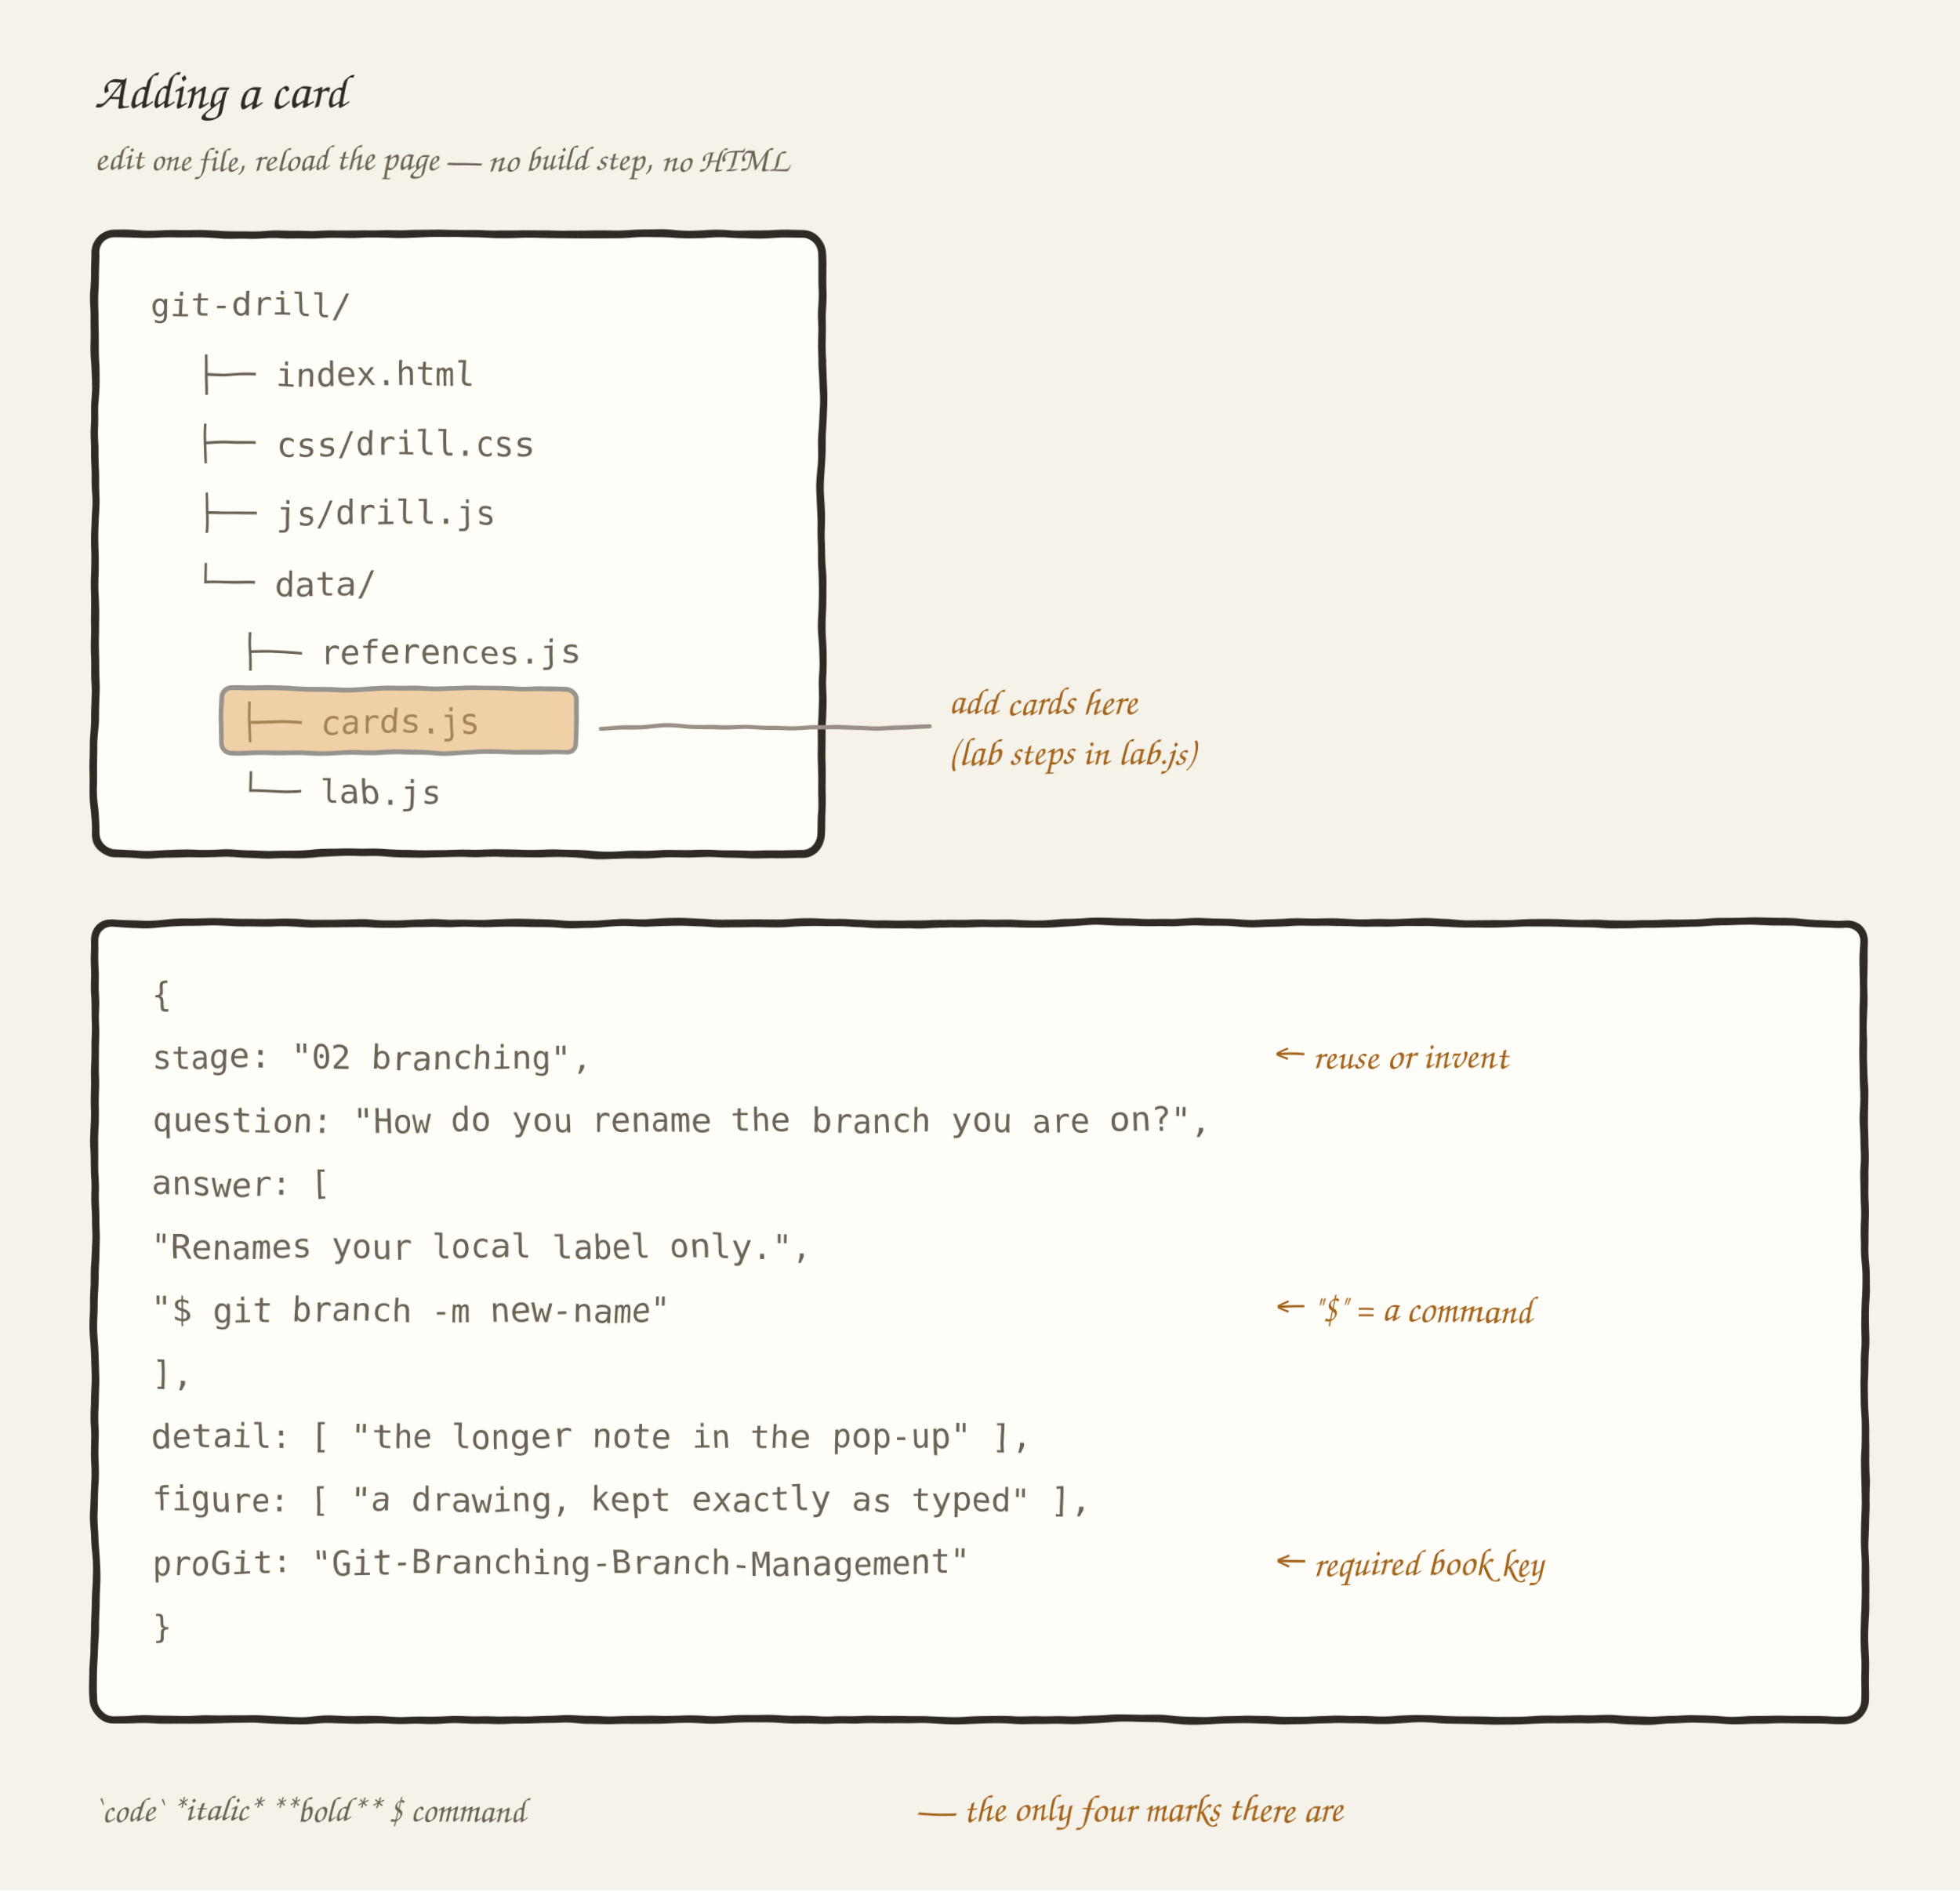
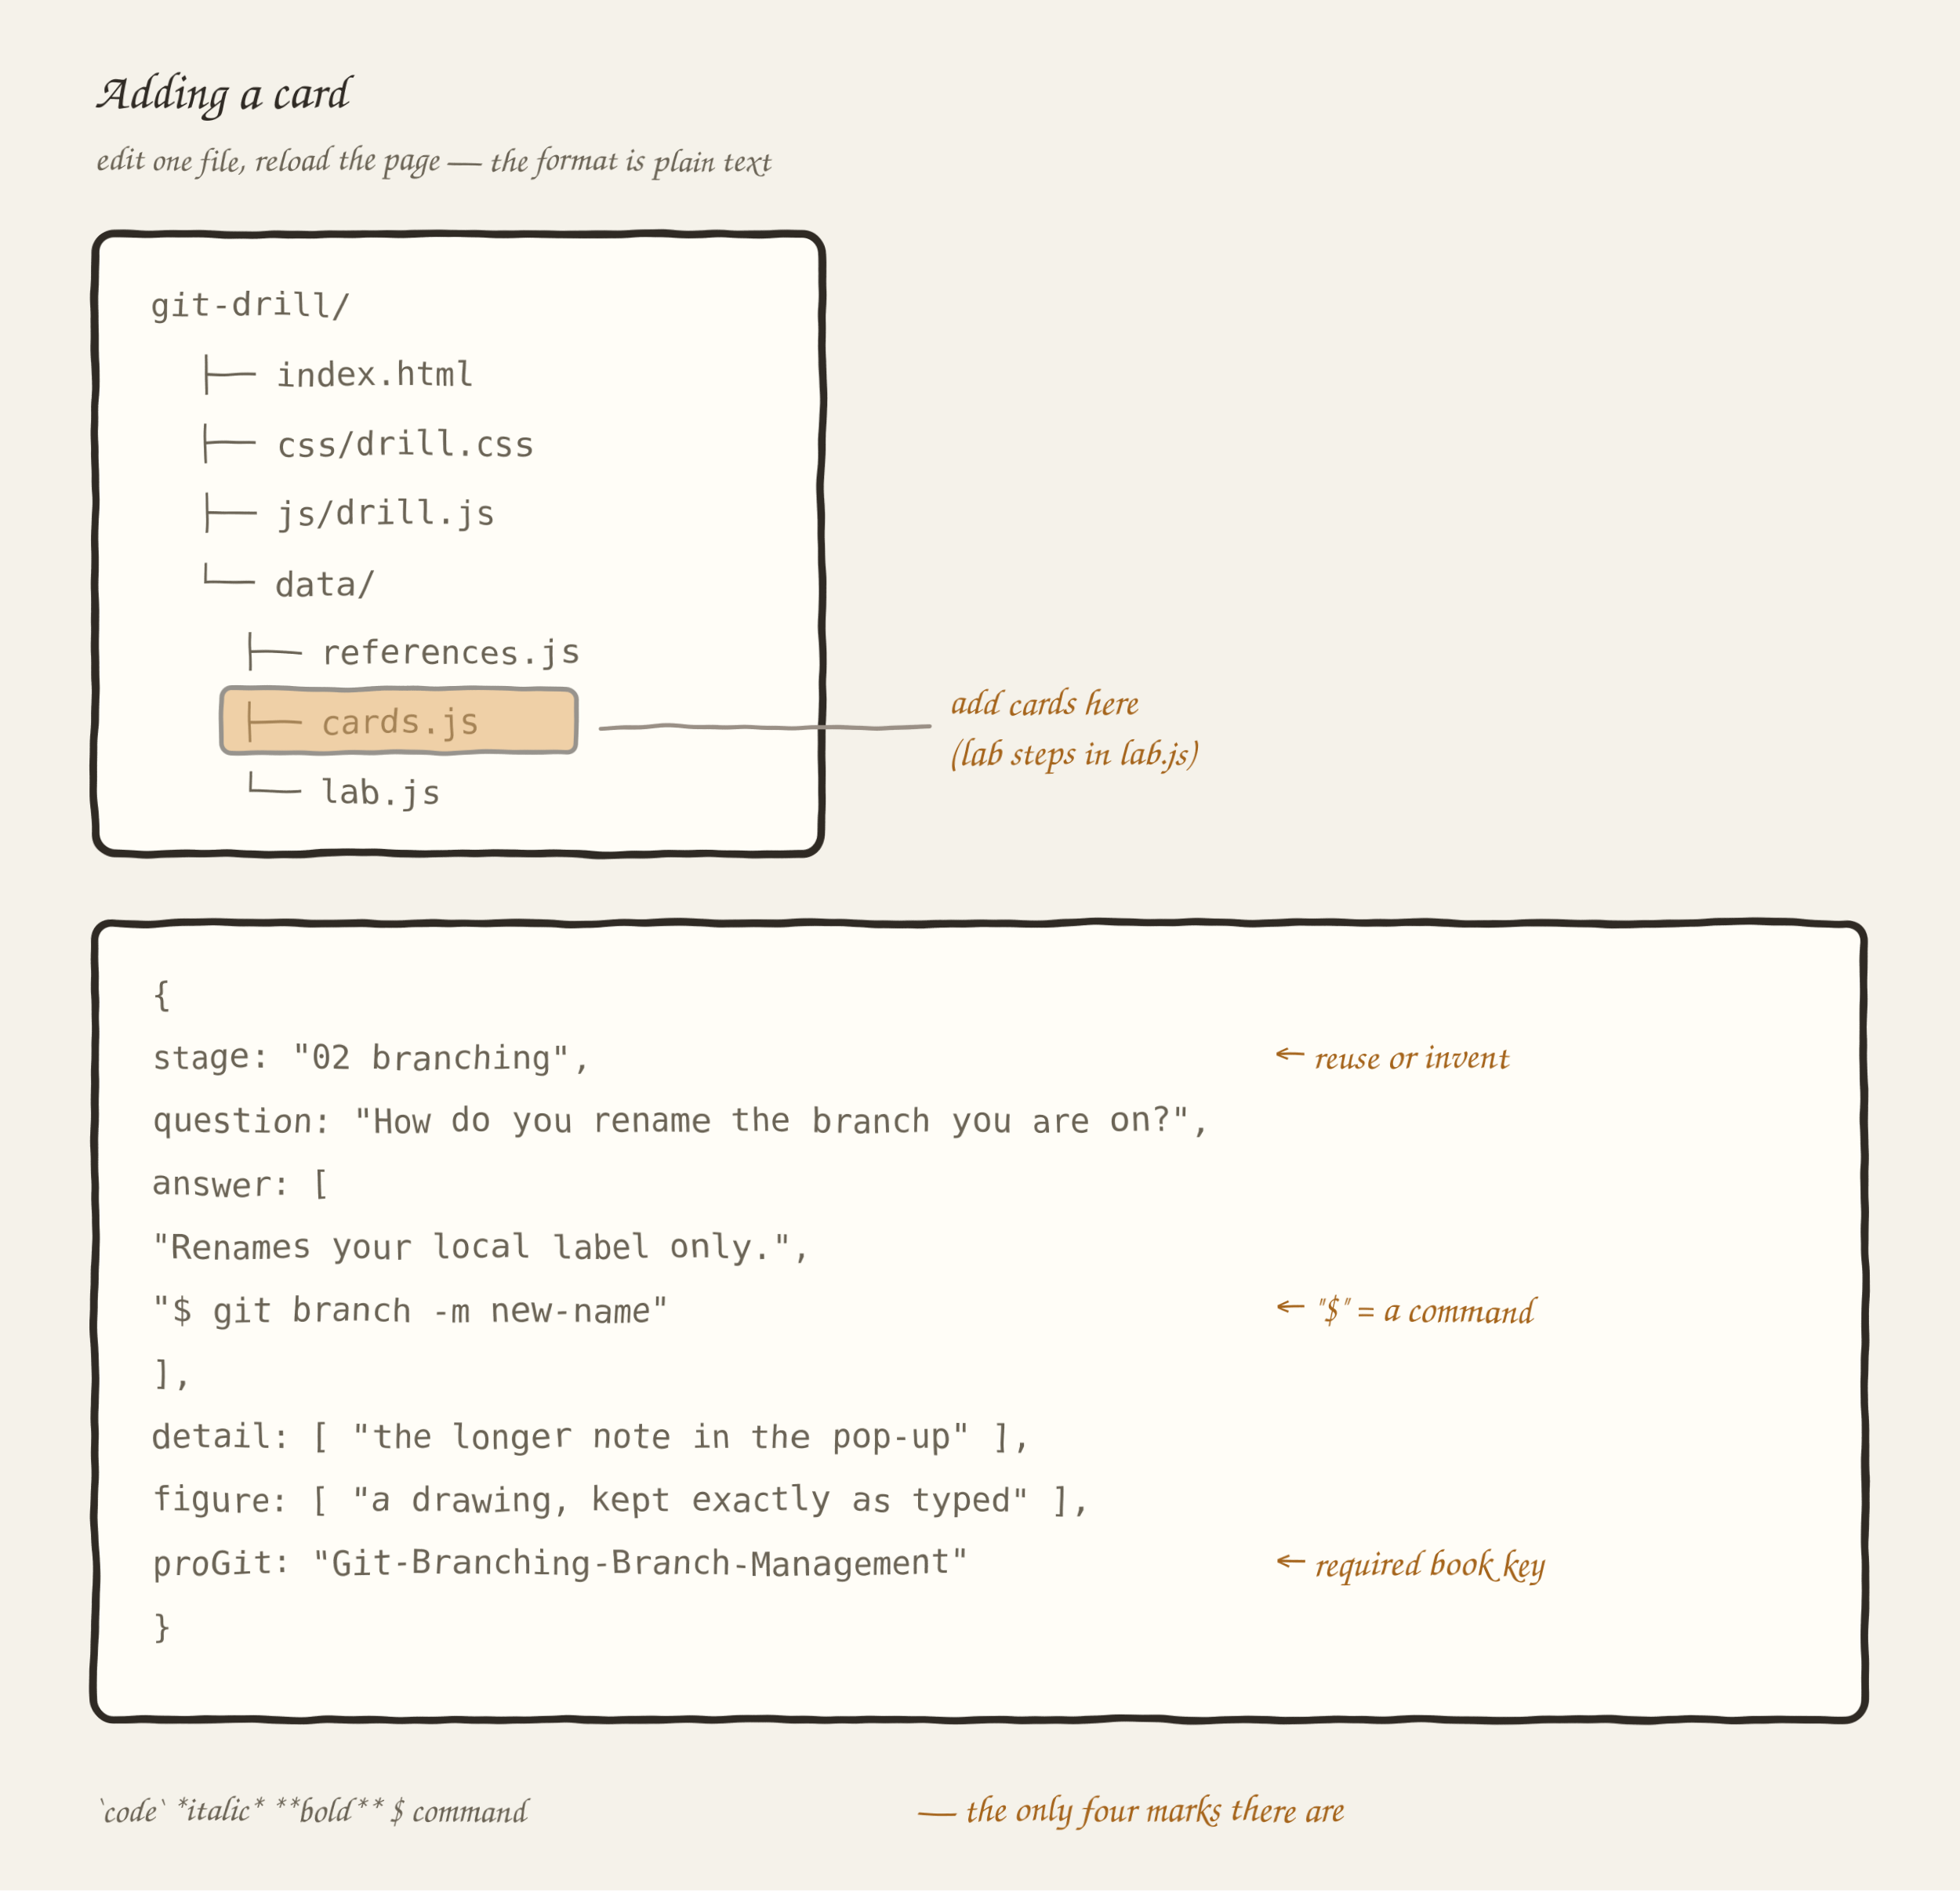
<svg xmlns="http://www.w3.org/2000/svg" viewBox="0 0 620 598" width="620" height="598" role="img" aria-label="Sketch of the file layout and card format">
  <defs>
    <filter id="rough" x="-5%" y="-5%" width="110%" height="110%">
      <feTurbulence type="fractalNoise" baseFrequency="0.035" numOctaves="3" seed="13" result="n" />
      <feDisplacementMap in="SourceGraphic" in2="n" scale="2.2" xChannelSelector="R" yChannelSelector="G" />
    </filter>
  </defs>
  <style>
    .ink   { fill:none; stroke:#2f2a24; stroke-width:2; stroke-linecap:round; stroke-linejoin:round; }
    .thin  { fill:none; stroke:#2f2a24; stroke-width:1.3; stroke-linecap:round; }
    .fade  { fill:none; stroke:#9a9086; stroke-width:1.3; stroke-linecap:round; }
    .fill  { fill:#f0ebe0; stroke:#2f2a24; stroke-width:2; }
    .amber { fill:#e0a458; stroke:#2f2a24; stroke-width:1.5; }
    .green { fill:#7fb069; stroke:#2f2a24; stroke-width:1.5; }
    .rust  { fill:#c0674f; stroke:#2f2a24; stroke-width:1.5; }
    .paper { fill:#fffdf7; stroke:#2f2a24; stroke-width:2.4; }
    text   { font-family:'Comic Sans MS','Bradley Hand','Segoe Print','Chalkboard SE',cursive; fill:#2f2a24; }
    .t     { font-size:13px; }
    .s     { font-size:11px; fill:#6a6355; }
    .lbl   { font-size:12px; fill:#a5641b; }
    .mono  { font-family:ui-monospace,Menlo,Consolas,monospace; font-size:10.5px; fill:#6a6355; }
    .head  { font-size:16px; }
  </style>
  <rect width="620" height="598" fill="#f5f2ea" />
  <g filter="url(#rough)">
    <text class="head" x="30" y="34">Adding a card</text>
-     <text class="s" x="30" y="54">edit one file, reload the page — no build step, no HTML</text>
+     <text class="s" x="30" y="54">edit one file, reload the page — the format is plain text</text>
    <rect class="paper" x="30" y="74" width="230" height="196" rx="6" />
    <text class="mono" x="48" y="100">git-drill/</text>
    <text class="mono" x="62" y="122">├── index.html</text>
    <text class="mono" x="62" y="144">├── css/drill.css</text>
    <text class="mono" x="62" y="166">├── js/drill.js</text>
    <text class="mono" x="62" y="188">└── data/</text>
    <text class="mono" x="76" y="210">├── references.js</text>
    <text class="mono" x="76" y="232">├── cards.js</text>
    <text class="mono" x="76" y="254">└── lab.js</text>
    <rect class="amber" x="70" y="218" width="112" height="20" rx="3" opacity="0.5" />
    <path class="fade" d="M294 230 C 264 230, 240 230, 190 230" />
    <text class="lbl" x="300" y="226">add cards here</text>
    <text class="lbl" x="300" y="242">(lab steps in lab.js)</text>
    <rect class="paper" x="30" y="292" width="560" height="252" rx="6" />
    <text class="mono" x="48" y="318">{</text>
    <text class="mono" x="48" y="338">  stage:    "02 branching",</text>
    <text class="mono" x="48" y="358">  question: "How do you rename the branch you are on?",</text>
    <text class="mono" x="48" y="378">  answer: [</text>
    <text class="mono" x="48" y="398">    "Renames your local label only.",</text>
    <text class="mono" x="48" y="418">    "$ git branch -m new-name"</text>
    <text class="mono" x="48" y="438">  ],</text>
    <text class="mono" x="48" y="458">  detail: [ "the longer note in the pop-up" ],</text>
    <text class="mono" x="48" y="478">  figure: [ "a drawing, kept exactly as typed" ],</text>
    <text class="mono" x="48" y="498">  proGit:   "Git-Branching-Branch-Management"</text>
    <text class="mono" x="48" y="518">}</text>
    <text class="lbl" x="404" y="338">← reuse or invent</text>
    <text class="lbl" x="404" y="418">← "$" = a command</text>
    <text class="lbl" x="404" y="498">← required book key</text>
    <text class="s" x="30" y="576">`code`   *italic*   **bold**   $ command</text>
    <text class="lbl" x="290" y="576">— the only four marks there are</text>
  </g>
</svg>
